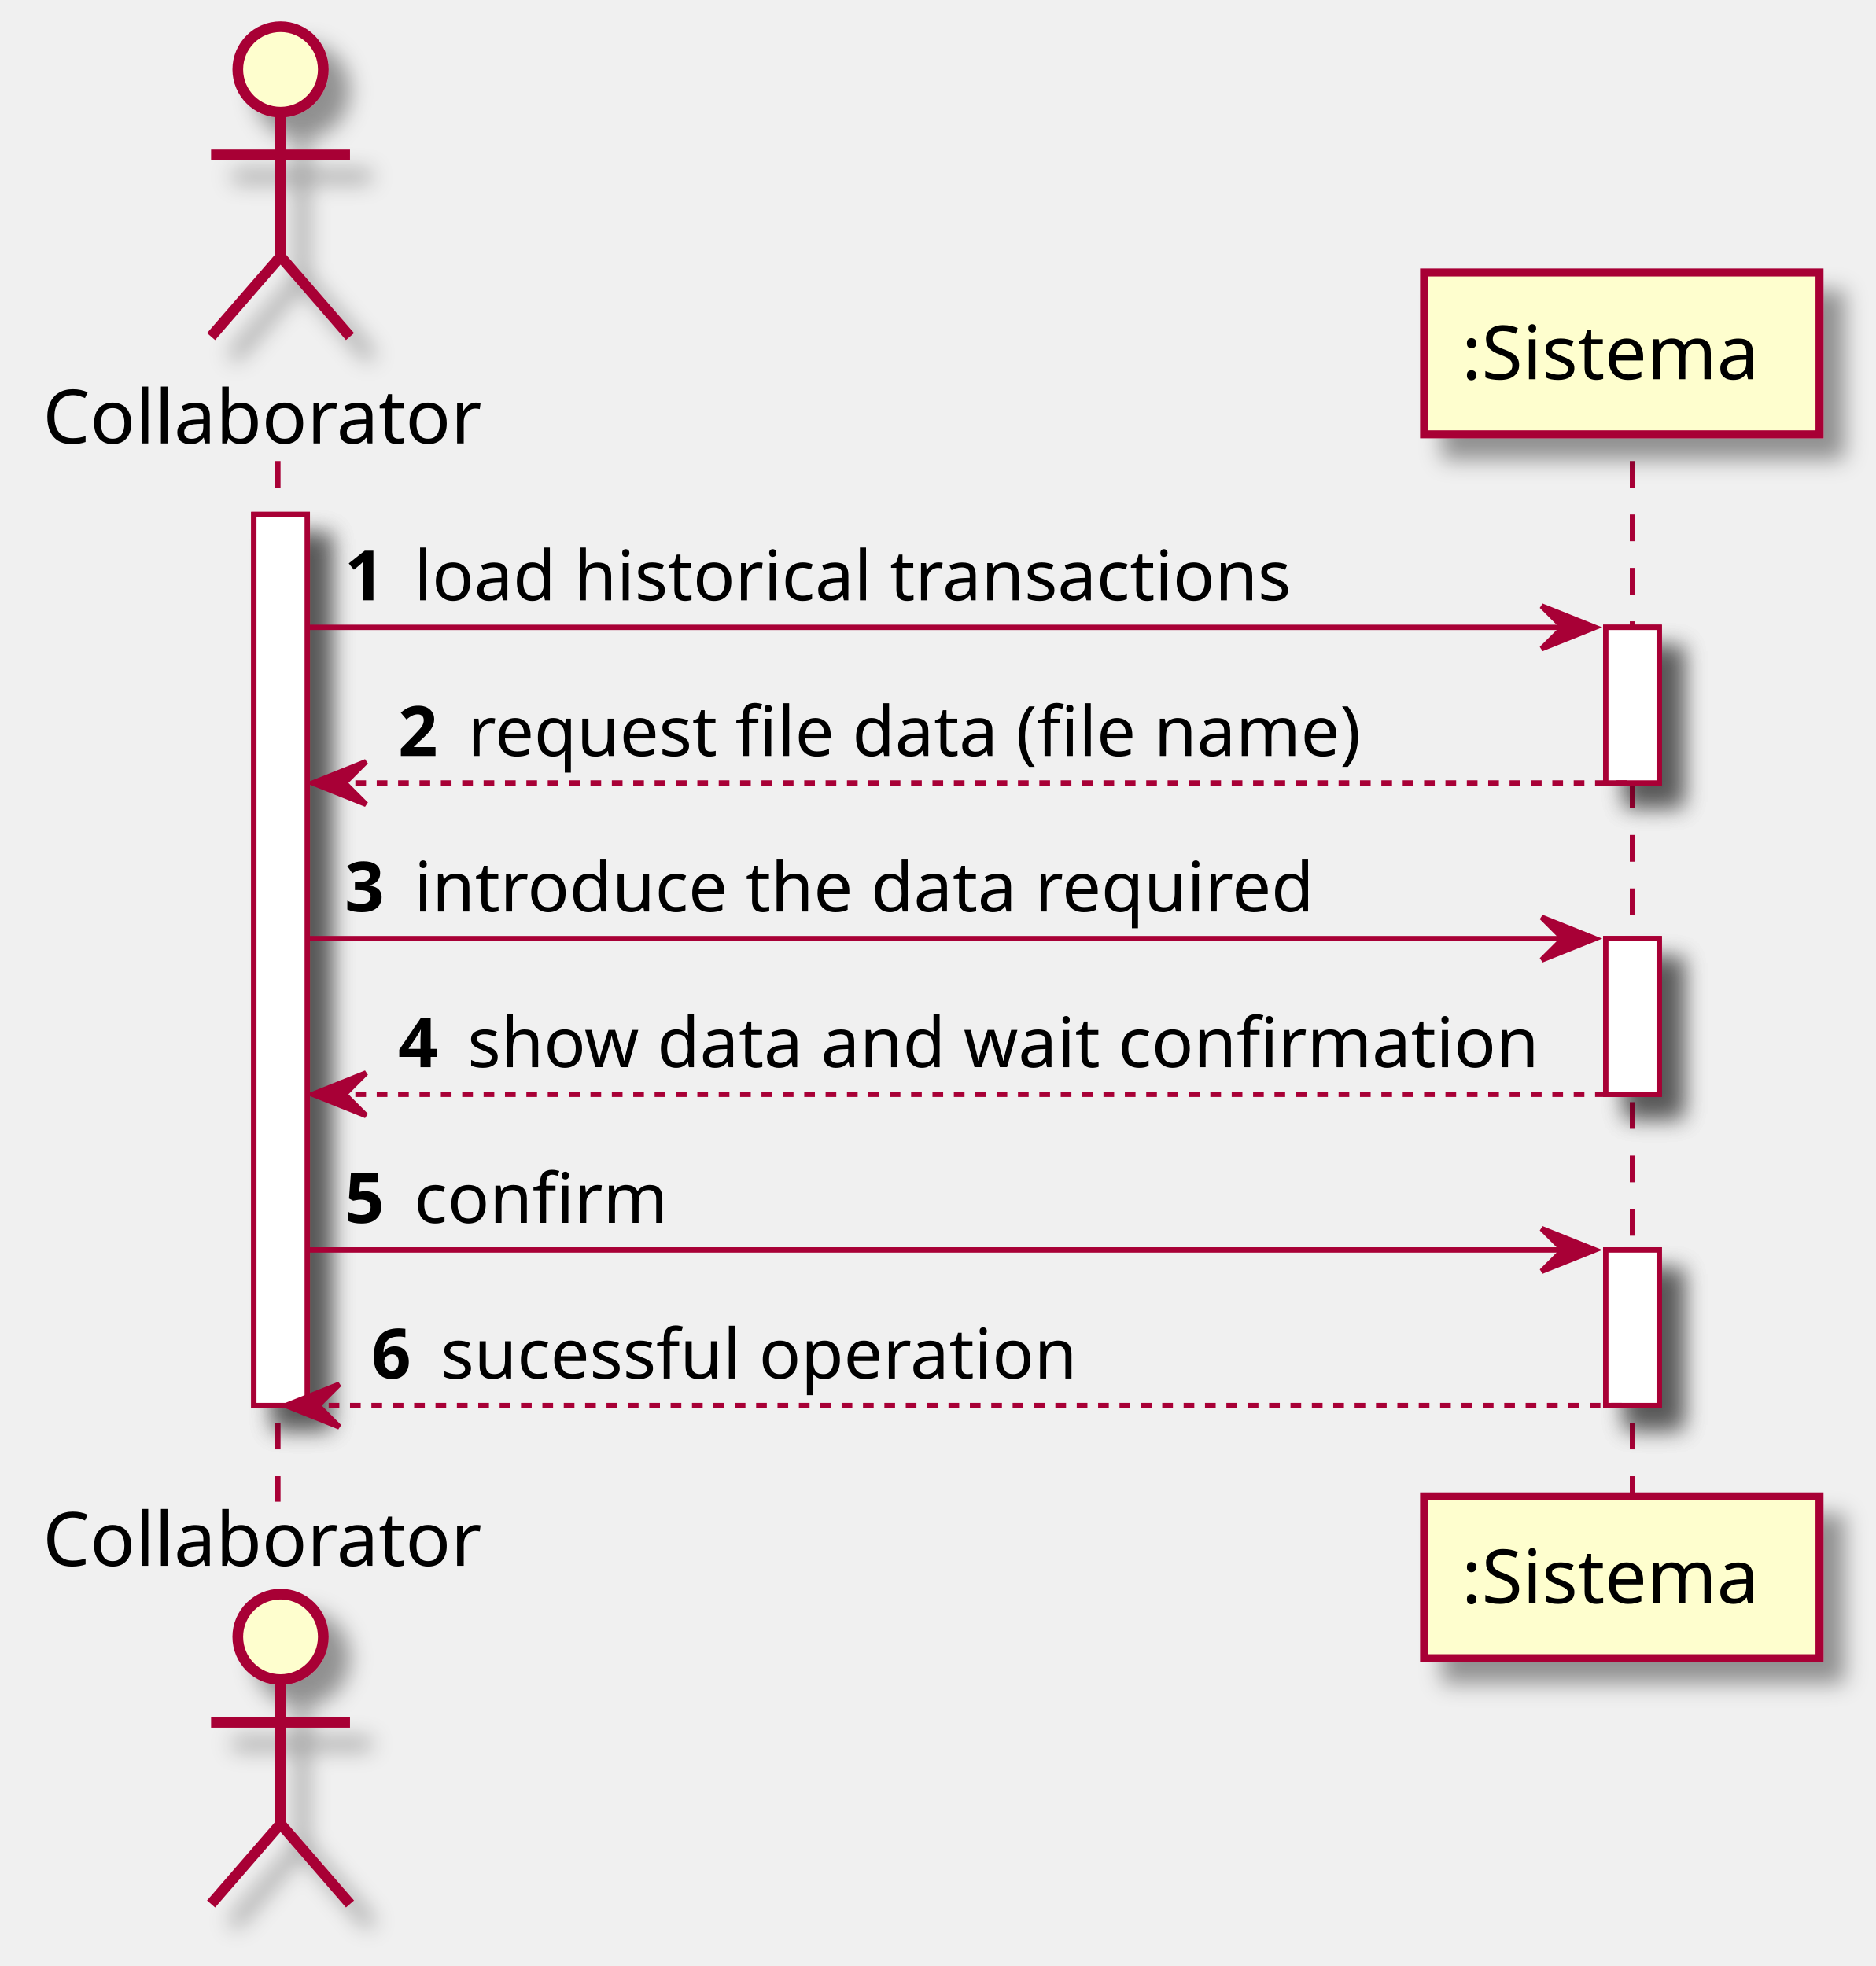
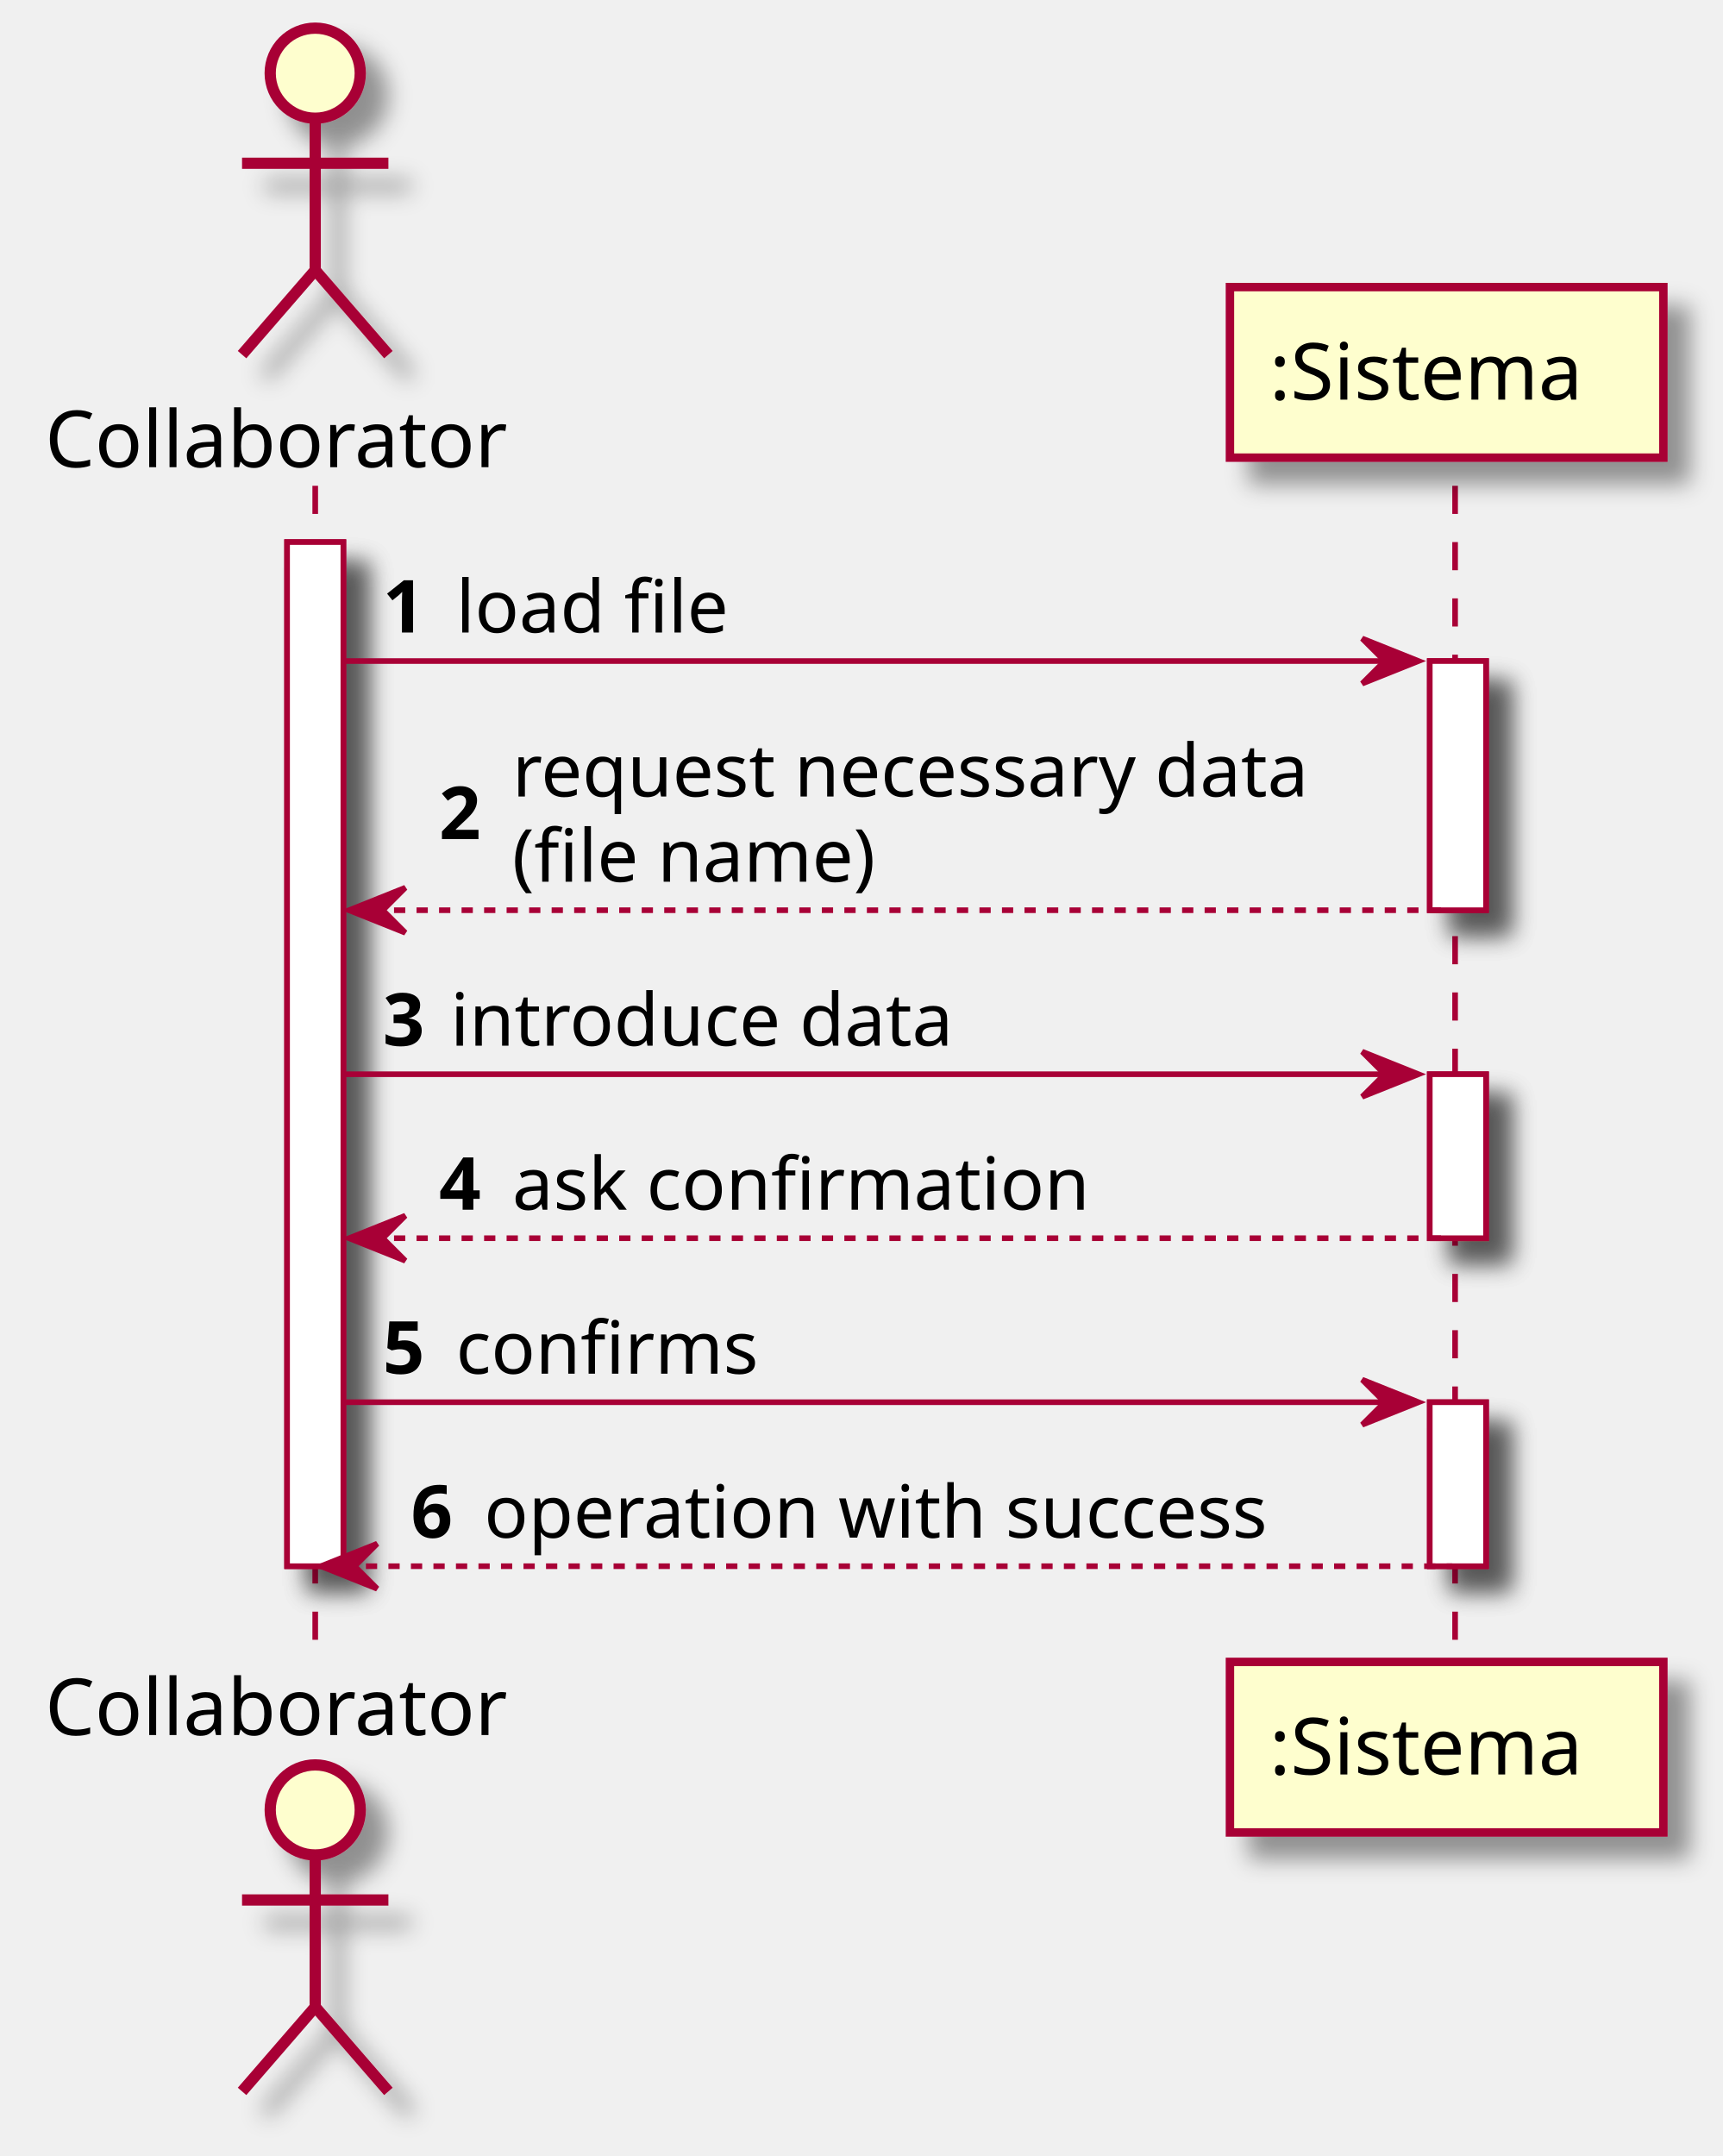
- <svg xmlns="http://www.w3.org/2000/svg" contentScriptType="application/ecmascript" contentStyleType="text/css" height="368px" preserveAspectRatio="none" style="width:351px;height:368px;" version="1.1" viewBox="0 0 351 368" width="351px" zoomAndPan="magnify">
+ <svg xmlns="http://www.w3.org/2000/svg" contentScriptType="application/ecmascript" contentStyleType="text/css" height="383px" preserveAspectRatio="none" style="width:306px;height:383px;" version="1.1" viewBox="0 0 306 383" width="306px" zoomAndPan="magnify">
  <defs>
-     <filter height="300%" id="fja6q3gygt291" width="300%" x="-1" y="-1">
+     <filter height="300%" id="f1ngwft2hargso" width="300%" x="-1" y="-1">
      <feGaussianBlur result="blurOut" stdDeviation="2.0" />
      <feColorMatrix in="blurOut" result="blurOut2" type="matrix" values="0 0 0 0 0 0 0 0 0 0 0 0 0 0 0 0 0 0 .4 0" />
      <feOffset dx="4.0" dy="4.0" in="blurOut2" result="blurOut3" />
      <feBlend in="SourceGraphic" in2="blurOut3" mode="normal" />
    </filter>
  </defs>
  <g>
-     <rect fill="#FFFFFF" filter="url(#fja6q3gygt291)" height="166.797" style="stroke: #A80036; stroke-width: 1.0;" width="10" x="47.5" y="96.297" />
-     <rect fill="#FFFFFF" filter="url(#fja6q3gygt291)" height="29.133" style="stroke: #A80036; stroke-width: 1.0;" width="10" x="300.5" y="117.43" />
-     <rect fill="#FFFFFF" filter="url(#fja6q3gygt291)" height="29.133" style="stroke: #A80036; stroke-width: 1.0;" width="10" x="300.5" y="175.695" />
-     <rect fill="#FFFFFF" filter="url(#fja6q3gygt291)" height="29.133" style="stroke: #A80036; stroke-width: 1.0;" width="10" x="300.5" y="233.961" />
-     <line style="stroke: #A80036; stroke-width: 1.0; stroke-dasharray: 5.0,5.0;" x1="52" x2="52" y1="86.297" y2="281.094" />
-     <line style="stroke: #A80036; stroke-width: 1.0; stroke-dasharray: 5.0,5.0;" x1="305.5" x2="305.5" y1="86.297" y2="281.094" />
-     <text fill="#000000" font-family="sans-serif" font-size="14" lengthAdjust="spacingAndGlyphs" textLength="83" x="8" y="82.995">Collaborator</text>
-     <ellipse cx="52.5" cy="13" fill="#FEFECE" filter="url(#fja6q3gygt291)" rx="8" ry="8" style="stroke: #A80036; stroke-width: 2.0;" />
-     <path d="M52.5,21 L52.5,48 M39.5,29 L65.5,29 M52.5,48 L39.5,63 M52.5,48 L65.5,63 " fill="none" filter="url(#fja6q3gygt291)" style="stroke: #A80036; stroke-width: 2.0;" />
-     <text fill="#000000" font-family="sans-serif" font-size="14" lengthAdjust="spacingAndGlyphs" textLength="83" x="8" y="293.089">Collaborator</text>
-     <ellipse cx="52.5" cy="306.391" fill="#FEFECE" filter="url(#fja6q3gygt291)" rx="8" ry="8" style="stroke: #A80036; stroke-width: 2.0;" />
-     <path d="M52.5,314.391 L52.5,341.391 M39.5,322.391 L65.5,322.391 M52.5,341.391 L39.5,356.391 M52.5,341.391 L65.5,356.391 " fill="none" filter="url(#fja6q3gygt291)" style="stroke: #A80036; stroke-width: 2.0;" />
-     <rect fill="#FEFECE" filter="url(#fja6q3gygt291)" height="30.297" style="stroke: #A80036; stroke-width: 1.5;" width="74" x="266.5" y="51" />
-     <text fill="#000000" font-family="sans-serif" font-size="14" lengthAdjust="spacingAndGlyphs" textLength="60" x="273.5" y="70.995">:Sistema</text>
-     <rect fill="#FEFECE" filter="url(#fja6q3gygt291)" height="30.297" style="stroke: #A80036; stroke-width: 1.5;" width="74" x="266.5" y="280.094" />
-     <text fill="#000000" font-family="sans-serif" font-size="14" lengthAdjust="spacingAndGlyphs" textLength="60" x="273.5" y="300.089">:Sistema</text>
-     <rect fill="#FFFFFF" filter="url(#fja6q3gygt291)" height="166.797" style="stroke: #A80036; stroke-width: 1.0;" width="10" x="47.5" y="96.297" />
-     <rect fill="#FFFFFF" filter="url(#fja6q3gygt291)" height="29.133" style="stroke: #A80036; stroke-width: 1.0;" width="10" x="300.5" y="117.43" />
-     <rect fill="#FFFFFF" filter="url(#fja6q3gygt291)" height="29.133" style="stroke: #A80036; stroke-width: 1.0;" width="10" x="300.5" y="175.695" />
-     <rect fill="#FFFFFF" filter="url(#fja6q3gygt291)" height="29.133" style="stroke: #A80036; stroke-width: 1.0;" width="10" x="300.5" y="233.961" />
-     <polygon fill="#A80036" points="288.5,113.43,298.5,117.43,288.5,121.43,292.5,117.43" style="stroke: #A80036; stroke-width: 1.0;" />
-     <line style="stroke: #A80036; stroke-width: 1.0;" x1="57.5" x2="294.5" y1="117.43" y2="117.43" />
-     <text fill="#000000" font-family="sans-serif" font-size="13" font-weight="bold" lengthAdjust="spacingAndGlyphs" textLength="9" x="64.5" y="112.364">1</text>
-     <text fill="#000000" font-family="sans-serif" font-size="13" lengthAdjust="spacingAndGlyphs" textLength="171" x="77.5" y="112.364">load historical transactions</text>
-     <polygon fill="#A80036" points="68.5,142.562,58.5,146.562,68.5,150.562,64.5,146.562" style="stroke: #A80036; stroke-width: 1.0;" />
-     <line style="stroke: #A80036; stroke-width: 1.0; stroke-dasharray: 2.0,2.0;" x1="62.5" x2="304.5" y1="146.562" y2="146.562" />
-     <text fill="#000000" font-family="sans-serif" font-size="13" font-weight="bold" lengthAdjust="spacingAndGlyphs" textLength="9" x="74.5" y="141.497">2</text>
-     <text fill="#000000" font-family="sans-serif" font-size="13" lengthAdjust="spacingAndGlyphs" textLength="177" x="87.5" y="141.497">request file data (file name)</text>
-     <polygon fill="#A80036" points="288.5,171.695,298.5,175.695,288.5,179.695,292.5,175.695" style="stroke: #A80036; stroke-width: 1.0;" />
-     <line style="stroke: #A80036; stroke-width: 1.0;" x1="57.5" x2="294.5" y1="175.695" y2="175.695" />
-     <text fill="#000000" font-family="sans-serif" font-size="13" font-weight="bold" lengthAdjust="spacingAndGlyphs" textLength="9" x="64.5" y="170.629">3</text>
-     <text fill="#000000" font-family="sans-serif" font-size="13" lengthAdjust="spacingAndGlyphs" textLength="175" x="77.5" y="170.629">introduce the data required</text>
-     <polygon fill="#A80036" points="68.5,200.828,58.5,204.828,68.5,208.828,64.5,204.828" style="stroke: #A80036; stroke-width: 1.0;" />
-     <line style="stroke: #A80036; stroke-width: 1.0; stroke-dasharray: 2.0,2.0;" x1="62.5" x2="304.5" y1="204.828" y2="204.828" />
-     <text fill="#000000" font-family="sans-serif" font-size="13" font-weight="bold" lengthAdjust="spacingAndGlyphs" textLength="9" x="74.5" y="199.762">4</text>
-     <text fill="#000000" font-family="sans-serif" font-size="13" lengthAdjust="spacingAndGlyphs" textLength="206" x="87.5" y="199.762">show data and wait confirmation</text>
-     <polygon fill="#A80036" points="288.5,229.961,298.5,233.961,288.5,237.961,292.5,233.961" style="stroke: #A80036; stroke-width: 1.0;" />
-     <line style="stroke: #A80036; stroke-width: 1.0;" x1="57.5" x2="294.5" y1="233.961" y2="233.961" />
-     <text fill="#000000" font-family="sans-serif" font-size="13" font-weight="bold" lengthAdjust="spacingAndGlyphs" textLength="9" x="64.5" y="228.895">5</text>
-     <text fill="#000000" font-family="sans-serif" font-size="13" lengthAdjust="spacingAndGlyphs" textLength="48" x="77.5" y="228.895">confirm</text>
-     <polygon fill="#A80036" points="63.5,259.094,53.5,263.094,63.5,267.094,59.5,263.094" style="stroke: #A80036; stroke-width: 1.0;" />
-     <line style="stroke: #A80036; stroke-width: 1.0; stroke-dasharray: 2.0,2.0;" x1="57.5" x2="304.5" y1="263.094" y2="263.094" />
-     <text fill="#000000" font-family="sans-serif" font-size="13" font-weight="bold" lengthAdjust="spacingAndGlyphs" textLength="9" x="69.5" y="258.028">6</text>
-     <text fill="#000000" font-family="sans-serif" font-size="13" lengthAdjust="spacingAndGlyphs" textLength="124" x="82.5" y="258.028">sucessful operation</text>
+     <rect fill="#FFFFFF" filter="url(#f1ngwft2hargso)" height="181.93" style="stroke: #A80036; stroke-width: 1.0;" width="10" x="51" y="96.297" />
+     <rect fill="#FFFFFF" filter="url(#f1ngwft2hargso)" height="44.266" style="stroke: #A80036; stroke-width: 1.0;" width="10" x="254" y="117.43" />
+     <rect fill="#FFFFFF" filter="url(#f1ngwft2hargso)" height="29.133" style="stroke: #A80036; stroke-width: 1.0;" width="10" x="254" y="190.828" />
+     <rect fill="#FFFFFF" filter="url(#f1ngwft2hargso)" height="29.133" style="stroke: #A80036; stroke-width: 1.0;" width="10" x="254" y="249.094" />
+     <line style="stroke: #A80036; stroke-width: 1.0; stroke-dasharray: 5.0,5.0;" x1="56" x2="56" y1="86.297" y2="296.227" />
+     <line style="stroke: #A80036; stroke-width: 1.0; stroke-dasharray: 5.0,5.0;" x1="258.5" x2="258.5" y1="86.297" y2="296.227" />
+     <text fill="#000000" font-family="sans-serif" font-size="14" lengthAdjust="spacingAndGlyphs" textLength="90" x="8" y="82.995">Collaborator</text>
+     <ellipse cx="56" cy="13" fill="#FEFECE" filter="url(#f1ngwft2hargso)" rx="8" ry="8" style="stroke: #A80036; stroke-width: 2.0;" />
+     <path d="M56,21 L56,48 M43,29 L69,29 M56,48 L43,63 M56,48 L69,63 " fill="none" filter="url(#f1ngwft2hargso)" style="stroke: #A80036; stroke-width: 2.0;" />
+     <text fill="#000000" font-family="sans-serif" font-size="14" lengthAdjust="spacingAndGlyphs" textLength="90" x="8" y="308.222">Collaborator</text>
+     <ellipse cx="56" cy="321.523" fill="#FEFECE" filter="url(#f1ngwft2hargso)" rx="8" ry="8" style="stroke: #A80036; stroke-width: 2.0;" />
+     <path d="M56,329.523 L56,356.523 M43,337.523 L69,337.523 M56,356.523 L43,371.523 M56,356.523 L69,371.523 " fill="none" filter="url(#f1ngwft2hargso)" style="stroke: #A80036; stroke-width: 2.0;" />
+     <rect fill="#FEFECE" filter="url(#f1ngwft2hargso)" height="30.297" style="stroke: #A80036; stroke-width: 1.5;" width="77" x="218.5" y="51" />
+     <text fill="#000000" font-family="sans-serif" font-size="14" lengthAdjust="spacingAndGlyphs" textLength="63" x="225.5" y="70.995">:Sistema</text>
+     <rect fill="#FEFECE" filter="url(#f1ngwft2hargso)" height="30.297" style="stroke: #A80036; stroke-width: 1.5;" width="77" x="218.5" y="295.227" />
+     <text fill="#000000" font-family="sans-serif" font-size="14" lengthAdjust="spacingAndGlyphs" textLength="63" x="225.5" y="315.222">:Sistema</text>
+     <rect fill="#FFFFFF" filter="url(#f1ngwft2hargso)" height="181.93" style="stroke: #A80036; stroke-width: 1.0;" width="10" x="51" y="96.297" />
+     <rect fill="#FFFFFF" filter="url(#f1ngwft2hargso)" height="44.266" style="stroke: #A80036; stroke-width: 1.0;" width="10" x="254" y="117.43" />
+     <rect fill="#FFFFFF" filter="url(#f1ngwft2hargso)" height="29.133" style="stroke: #A80036; stroke-width: 1.0;" width="10" x="254" y="190.828" />
+     <rect fill="#FFFFFF" filter="url(#f1ngwft2hargso)" height="29.133" style="stroke: #A80036; stroke-width: 1.0;" width="10" x="254" y="249.094" />
+     <polygon fill="#A80036" points="242,113.43,252,117.43,242,121.43,246,117.43" style="stroke: #A80036; stroke-width: 1.0;" />
+     <line style="stroke: #A80036; stroke-width: 1.0;" x1="61" x2="248" y1="117.43" y2="117.43" />
+     <text fill="#000000" font-family="sans-serif" font-size="13" font-weight="bold" lengthAdjust="spacingAndGlyphs" textLength="9" x="68" y="112.364">1</text>
+     <text fill="#000000" font-family="sans-serif" font-size="13" lengthAdjust="spacingAndGlyphs" textLength="50" x="81" y="112.364">load file</text>
+     <polygon fill="#A80036" points="72,157.695,62,161.695,72,165.695,68,161.695" style="stroke: #A80036; stroke-width: 1.0;" />
+     <line style="stroke: #A80036; stroke-width: 1.0; stroke-dasharray: 2.0,2.0;" x1="66" x2="258" y1="161.695" y2="161.695" />
+     <text fill="#000000" font-family="sans-serif" font-size="13" font-weight="bold" lengthAdjust="spacingAndGlyphs" textLength="9" x="78" y="149.063">2</text>
+     <text fill="#000000" font-family="sans-serif" font-size="13" lengthAdjust="spacingAndGlyphs" textLength="152" x="91" y="141.497">request necessary data</text>
+     <text fill="#000000" font-family="sans-serif" font-size="13" lengthAdjust="spacingAndGlyphs" textLength="70" x="91" y="156.629">(file name)</text>
+     <polygon fill="#A80036" points="242,186.828,252,190.828,242,194.828,246,190.828" style="stroke: #A80036; stroke-width: 1.0;" />
+     <line style="stroke: #A80036; stroke-width: 1.0;" x1="61" x2="248" y1="190.828" y2="190.828" />
+     <text fill="#000000" font-family="sans-serif" font-size="13" font-weight="bold" lengthAdjust="spacingAndGlyphs" textLength="8" x="68" y="185.762">3</text>
+     <text fill="#000000" font-family="sans-serif" font-size="13" lengthAdjust="spacingAndGlyphs" textLength="93" x="80" y="185.762">introduce data</text>
+     <polygon fill="#A80036" points="72,215.961,62,219.961,72,223.961,68,219.961" style="stroke: #A80036; stroke-width: 1.0;" />
+     <line style="stroke: #A80036; stroke-width: 1.0; stroke-dasharray: 2.0,2.0;" x1="66" x2="258" y1="219.961" y2="219.961" />
+     <text fill="#000000" font-family="sans-serif" font-size="13" font-weight="bold" lengthAdjust="spacingAndGlyphs" textLength="9" x="78" y="214.895">4</text>
+     <text fill="#000000" font-family="sans-serif" font-size="13" lengthAdjust="spacingAndGlyphs" textLength="107" x="91" y="214.895">ask confirmation</text>
+     <polygon fill="#A80036" points="242,245.094,252,249.094,242,253.094,246,249.094" style="stroke: #A80036; stroke-width: 1.0;" />
+     <line style="stroke: #A80036; stroke-width: 1.0;" x1="61" x2="248" y1="249.094" y2="249.094" />
+     <text fill="#000000" font-family="sans-serif" font-size="13" font-weight="bold" lengthAdjust="spacingAndGlyphs" textLength="9" x="68" y="244.028">5</text>
+     <text fill="#000000" font-family="sans-serif" font-size="13" lengthAdjust="spacingAndGlyphs" textLength="56" x="81" y="244.028">confirms</text>
+     <polygon fill="#A80036" points="67,274.227,57,278.227,67,282.227,63,278.227" style="stroke: #A80036; stroke-width: 1.0;" />
+     <line style="stroke: #A80036; stroke-width: 1.0; stroke-dasharray: 2.0,2.0;" x1="61" x2="258" y1="278.227" y2="278.227" />
+     <text fill="#000000" font-family="sans-serif" font-size="13" font-weight="bold" lengthAdjust="spacingAndGlyphs" textLength="9" x="73" y="273.161">6</text>
+     <text fill="#000000" font-family="sans-serif" font-size="13" lengthAdjust="spacingAndGlyphs" textLength="147" x="86" y="273.161">operation with success</text>
  </g>
</svg>
